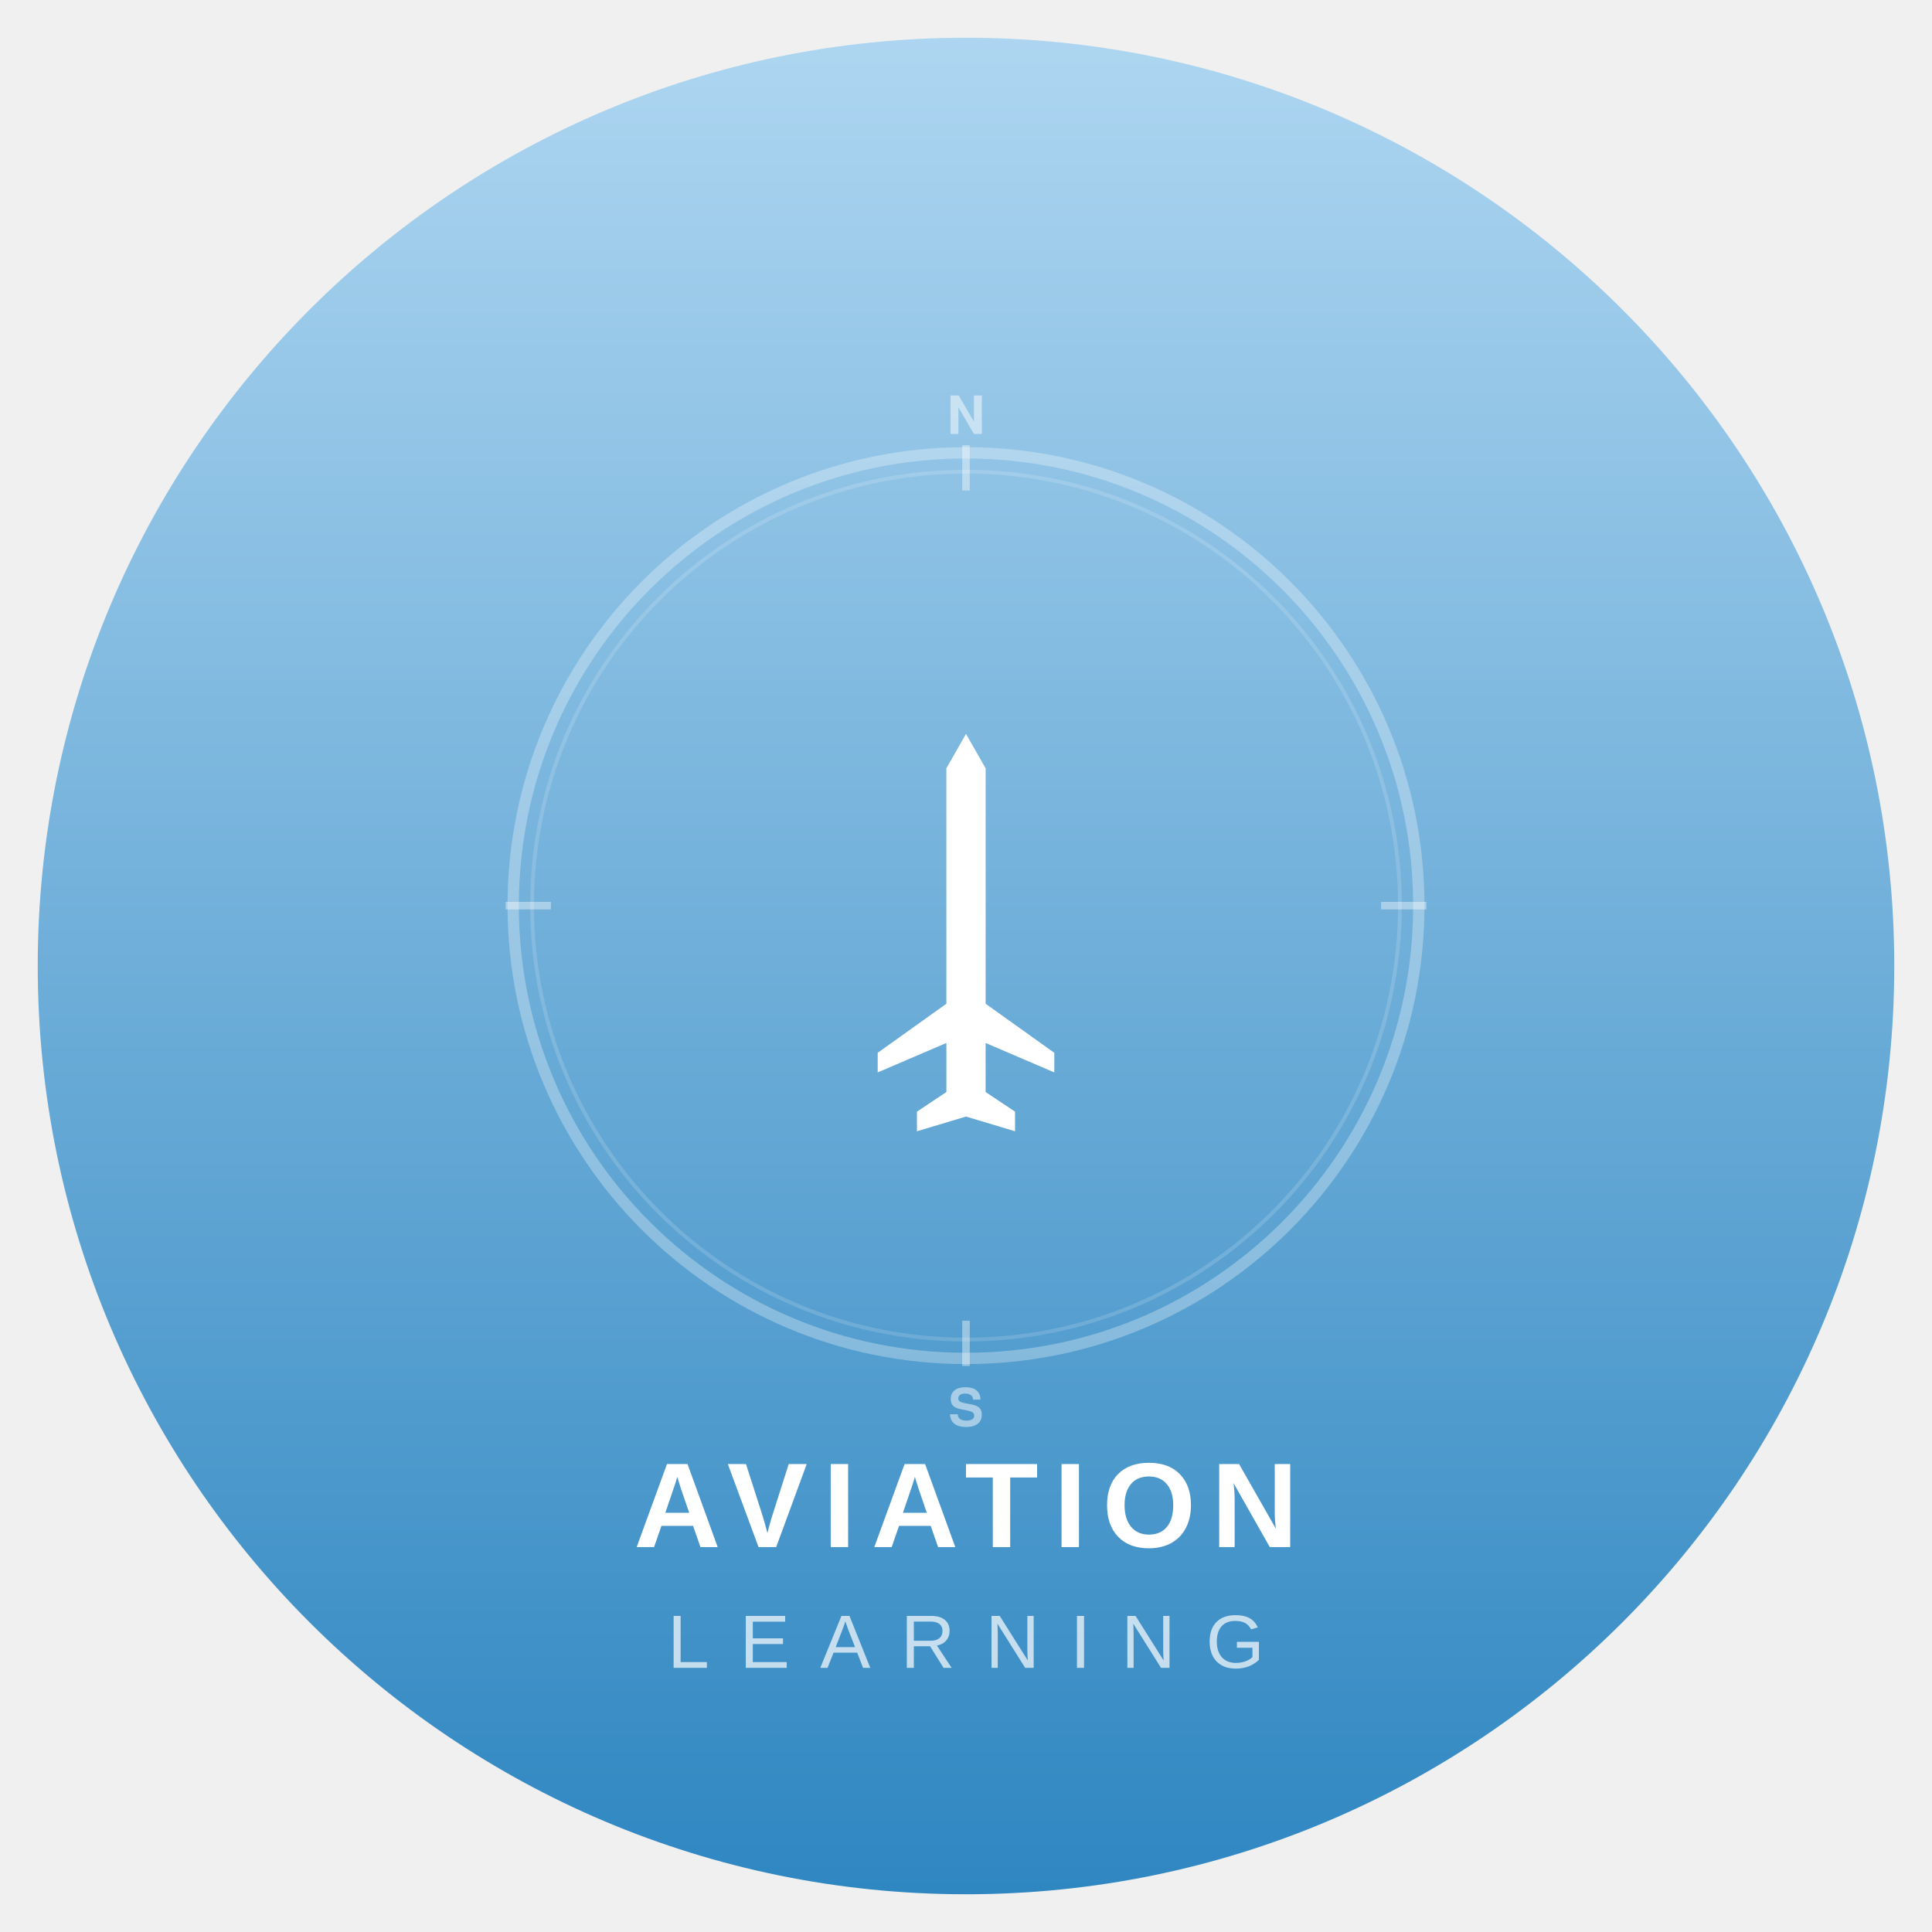
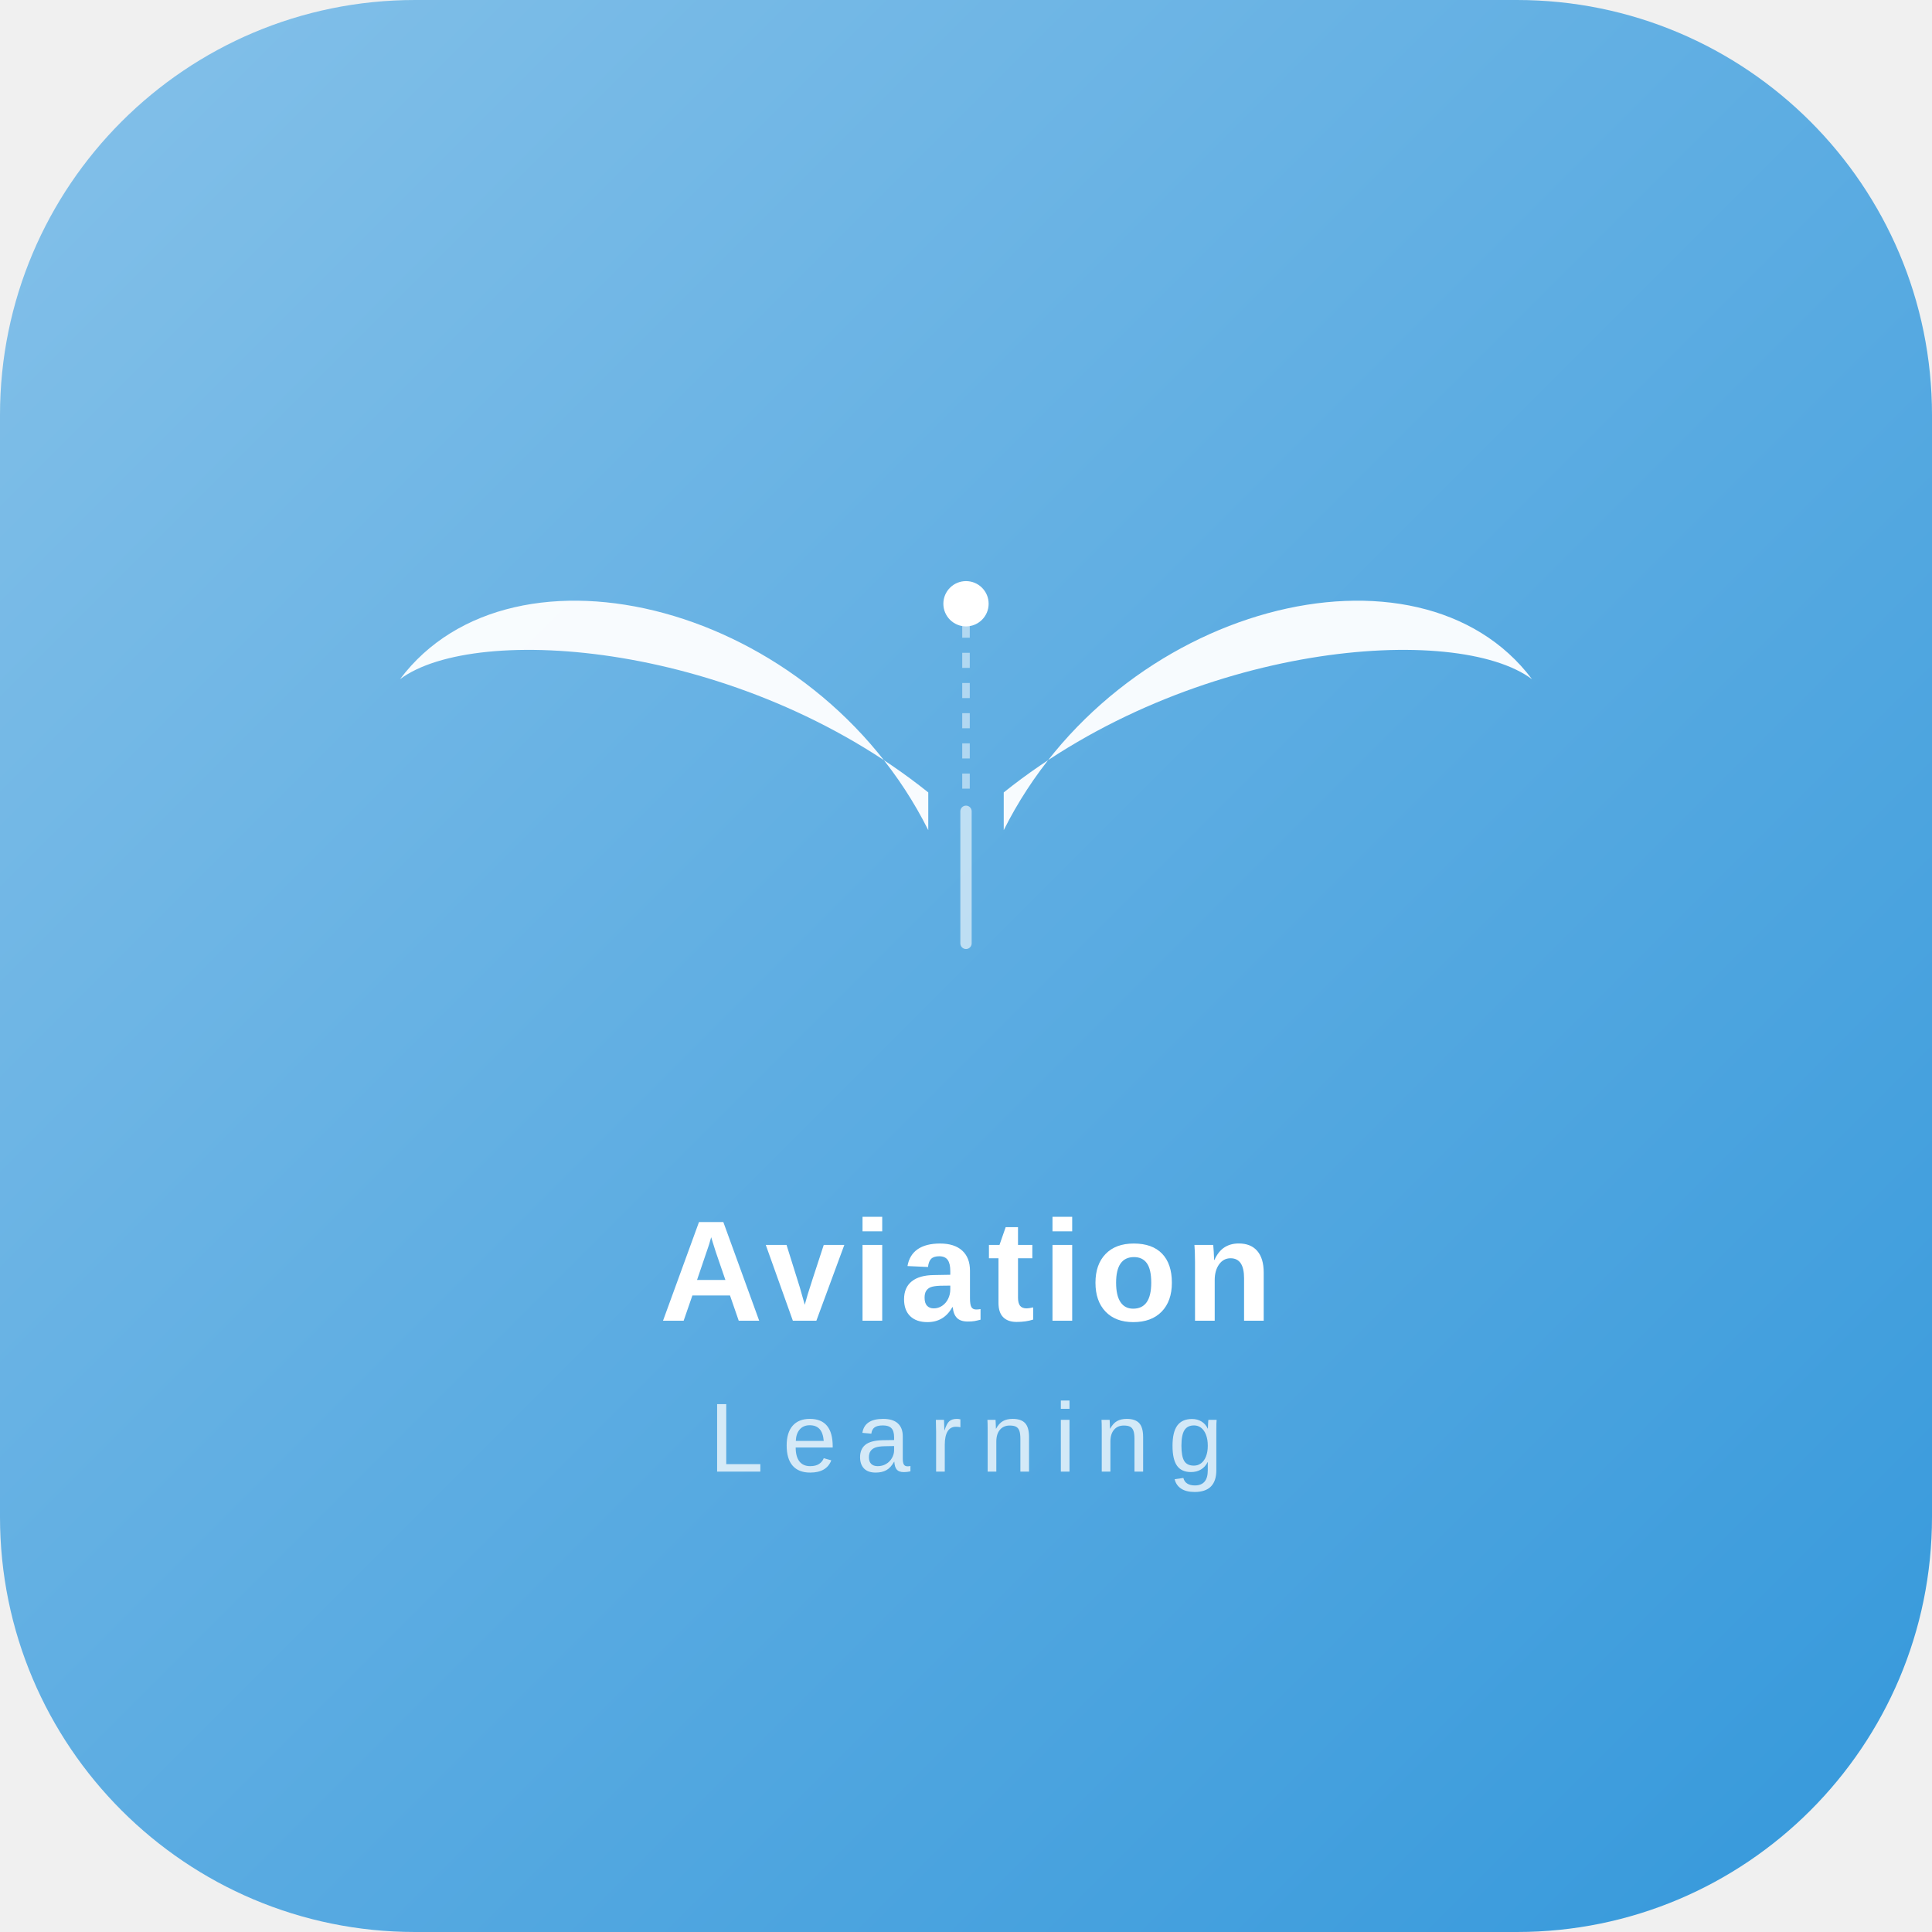
<svg xmlns="http://www.w3.org/2000/svg" viewBox="0 0 512 512" width="512" height="512">
  <defs>
-     <linearGradient id="g3" x1="0%" y1="0%" x2="0%" y2="100%">
-       <stop offset="0%" style="stop-color:#AED6F1" />
-       <stop offset="100%" style="stop-color:#2E86C1" />
+     <linearGradient id="g2a" x1="0%" y1="0%" x2="100%" y2="100%">
+       <stop offset="0%" style="stop-color:#85C1E9" />
+       <stop offset="100%" style="stop-color:#3498DB" />
    </linearGradient>
  </defs>
-   <circle cx="256" cy="256" r="246" fill="url(#g3)" />
-   <circle cx="256" cy="240" r="120" fill="none" stroke="white" stroke-width="3" opacity="0.3" />
-   <circle cx="256" cy="240" r="115" fill="none" stroke="white" stroke-width="1" opacity="0.15" />
-   <g stroke="white" stroke-width="2" opacity="0.4">
-     <line x1="256" y1="118" x2="256" y2="130" />
-     <line x1="256" y1="350" x2="256" y2="362" />
-     <line x1="134" y1="240" x2="146" y2="240" />
-     <line x1="366" y1="240" x2="378" y2="240" />
+   <rect width="512" height="512" rx="110" fill="url(#g2a)" />
+   <g transform="translate(256,220)">
+     <path d="M-10,0 C-40,-60 -120,-80 -150,-40 C-130,-55 -60,-50 -10,-10Z" fill="white" opacity="0.95" />
+     <path d="M10,0 C40,-60 120,-80 150,-40 C130,-55 60,-50 10,-10Z" fill="white" opacity="0.95" />
+     <line x1="0" y1="-5" x2="0" y2="30" stroke="white" stroke-width="3" stroke-linecap="round" opacity="0.6" />
+     <circle cx="0" cy="-60" r="6" fill="white" />
+     <path d="M0,-55 L0,-10" stroke="white" stroke-width="2" stroke-dasharray="4,4" opacity="0.5" />
  </g>
-   <text x="256" y="115" text-anchor="middle" font-family="Helvetica Neue" font-size="14" fill="white" font-weight="700" opacity="0.5">N</text>
-   <text x="256" y="378" text-anchor="middle" font-family="Helvetica Neue" font-size="14" fill="white" font-weight="700" opacity="0.5">S</text>
-   <g transform="translate(256,240) scale(1.3)">
-     <path d="M0,-35 L4,-28 L4,20 L18,30 L18,34 L4,28 L4,38 L10,42 L10,46 L0,43 L-10,46 L-10,42 L-4,38 L-4,28 L-18,34 L-18,30 L-4,20 L-4,-28Z" fill="white" />
-   </g>
-   <text x="256" y="410" text-anchor="middle" font-family="Helvetica Neue,Arial" font-weight="700" font-size="32" fill="white" letter-spacing="4">AVIATION</text>
-   <text x="256" y="442" text-anchor="middle" font-family="Helvetica Neue,Arial" font-weight="300" font-size="20" fill="white" letter-spacing="8" opacity="0.7">LEARNING</text>
+   <text x="256" y="350" text-anchor="middle" font-family="Helvetica Neue,Arial" font-weight="700" font-size="38" fill="white" letter-spacing="2">Aviation</text>
+   <text x="256" y="390" text-anchor="middle" font-family="Helvetica Neue,Arial" font-weight="300" font-size="26" fill="white" letter-spacing="5" opacity="0.75">Learning</text>
</svg>
